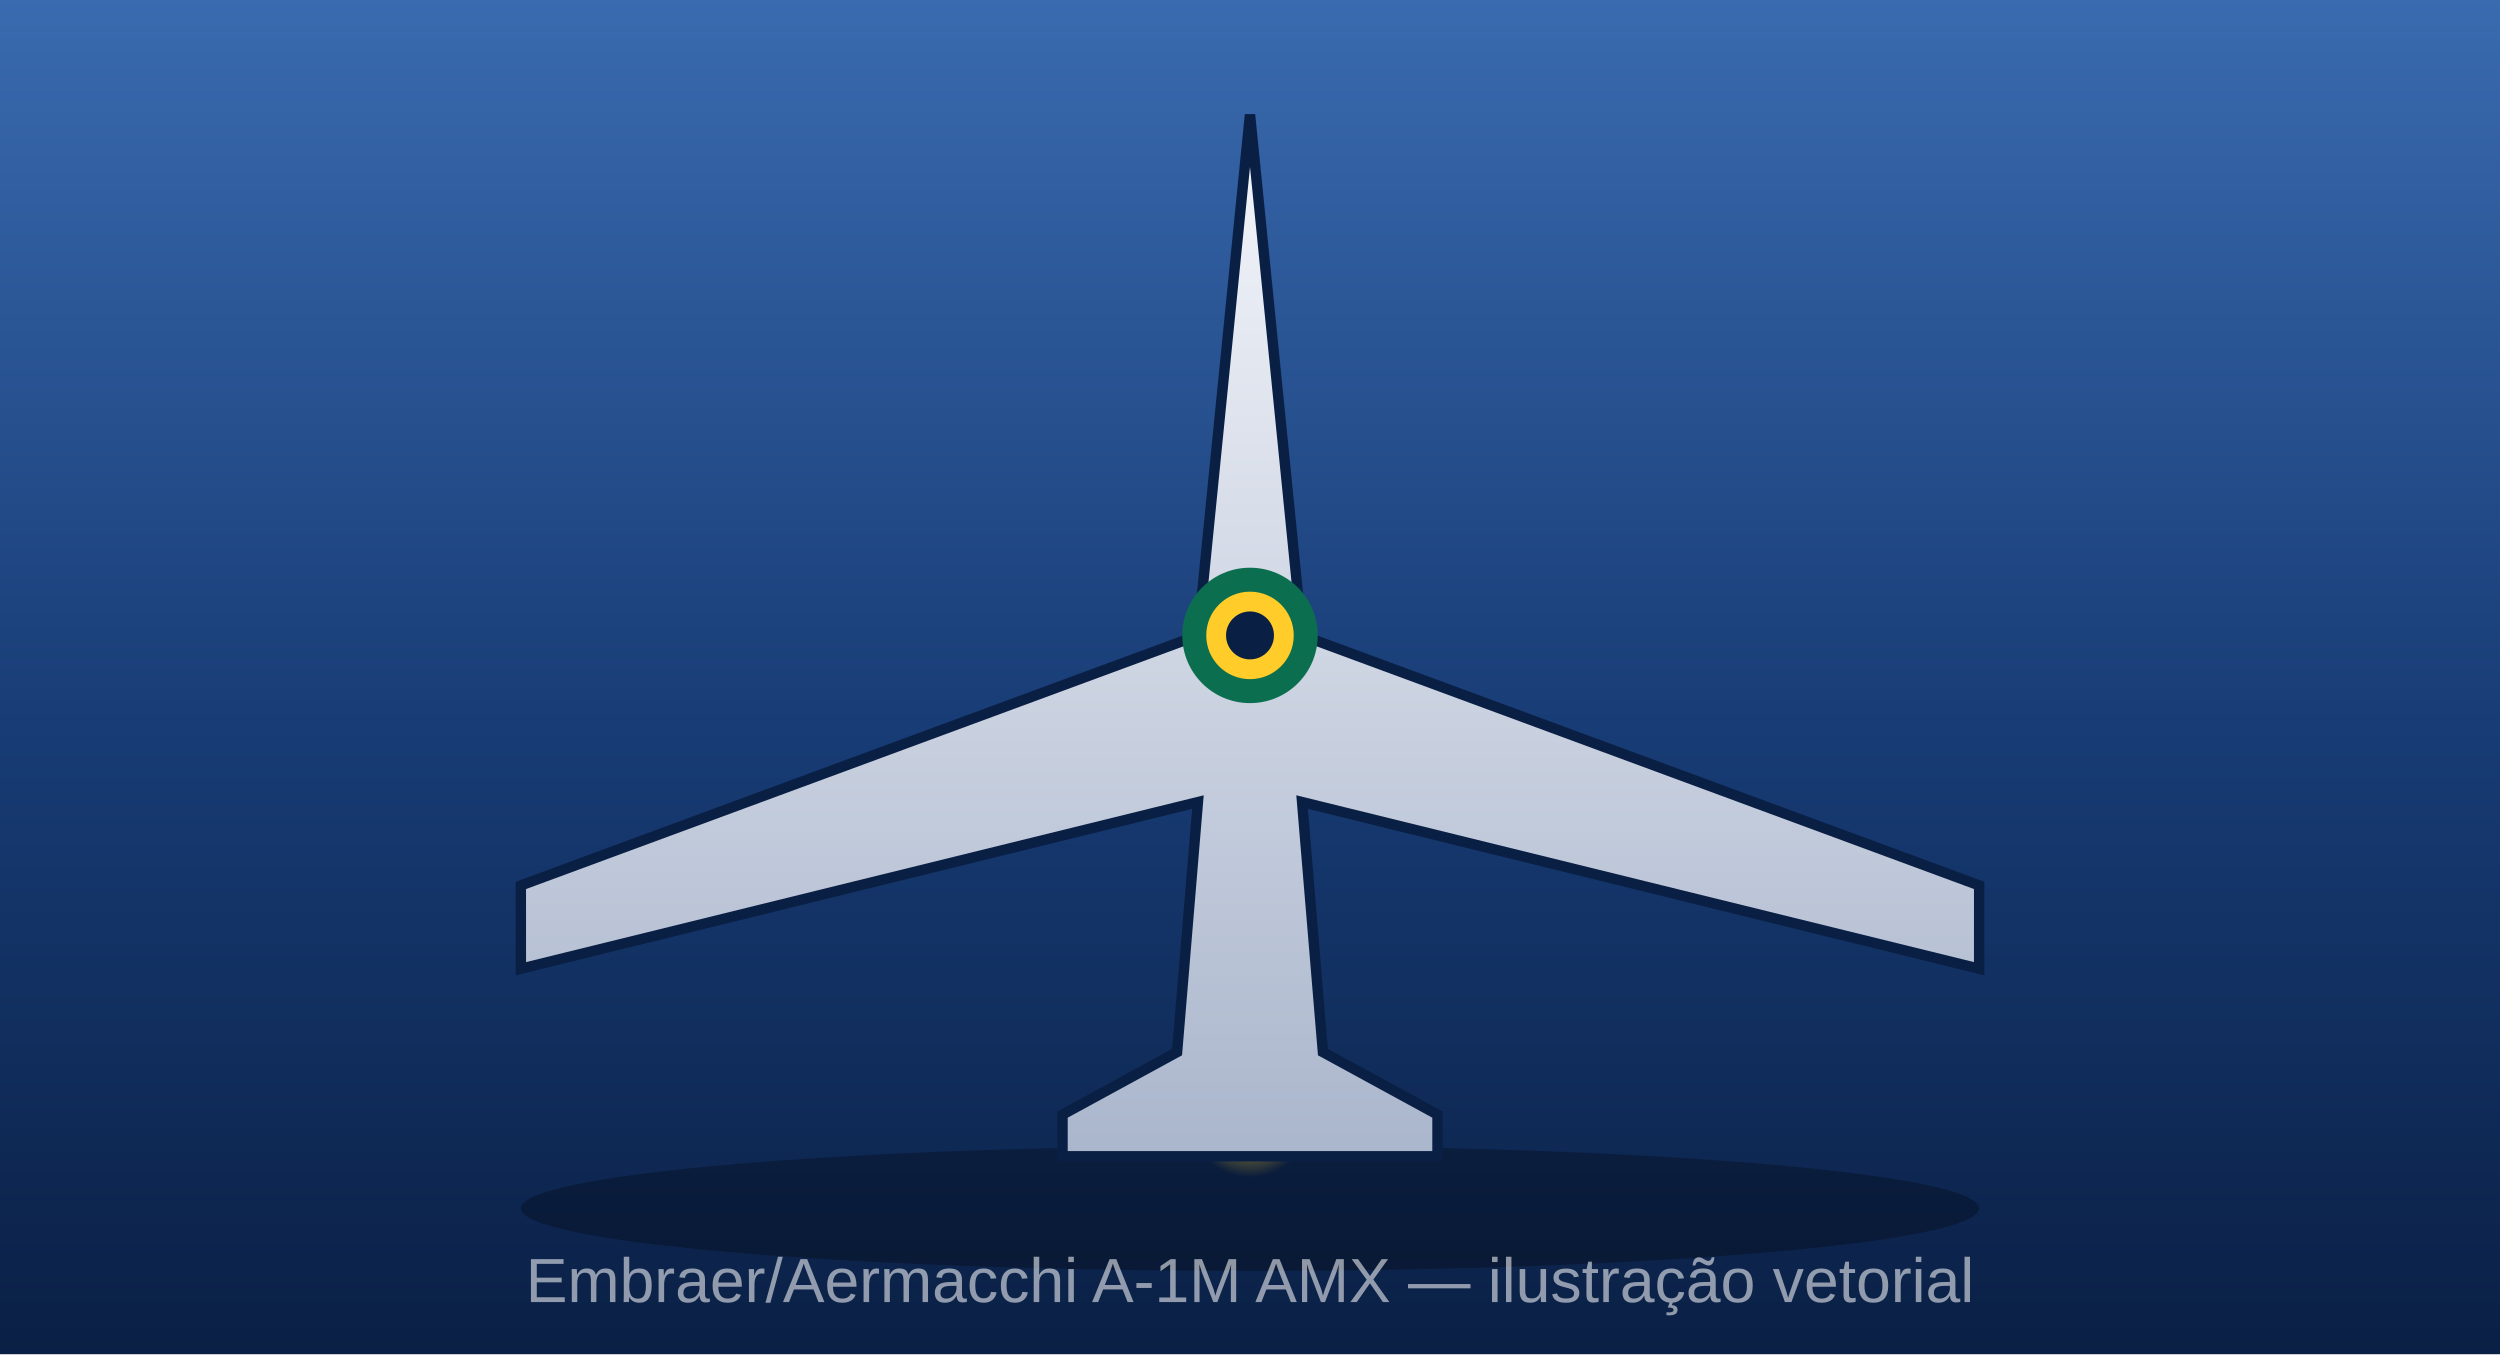
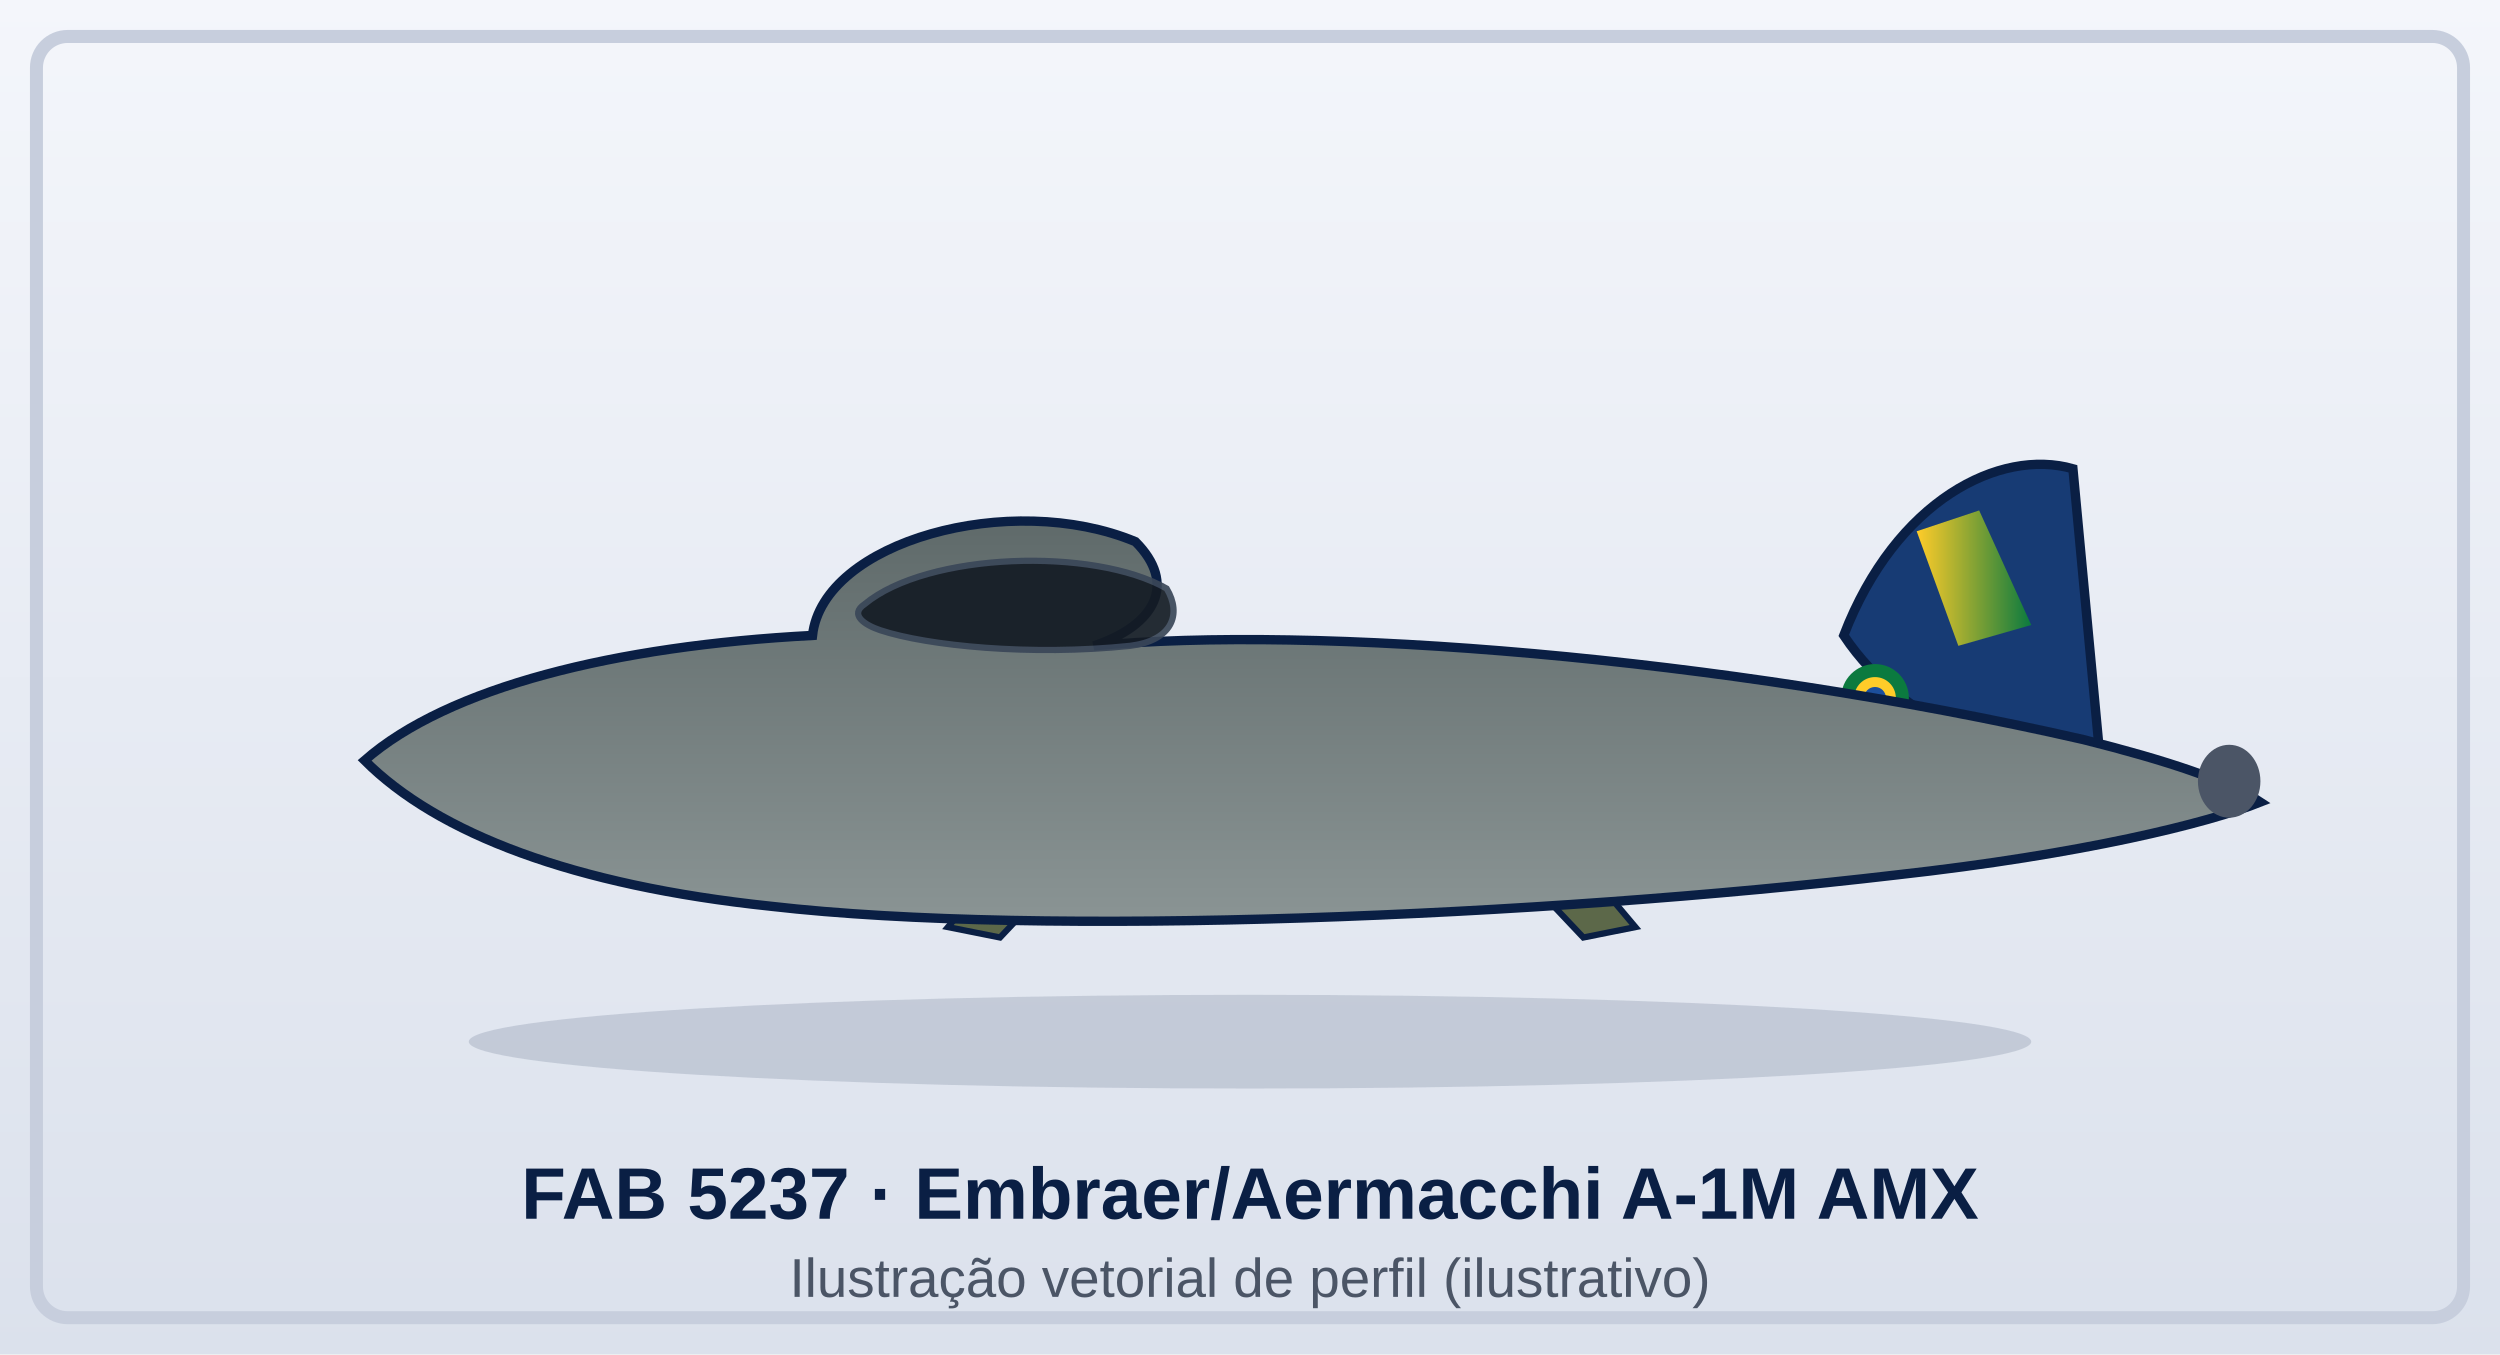
<svg xmlns="http://www.w3.org/2000/svg" viewBox="0 0 480 260">
  <defs>
-     <linearGradient id="sky" x1="0" y1="0" x2="0" y2="1">
-       <stop offset="0%" stop-color="#3a6bb0" />
-       <stop offset="55%" stop-color="#173b74" />
-       <stop offset="100%" stop-color="#0a1f44" />
+     <linearGradient id="mat" x1="0" y1="0" x2="0" y2="1">
+       <stop offset="0%" stop-color="#f4f6fb" />
+       <stop offset="100%" stop-color="#dbe1ec" />
    </linearGradient>
-     <linearGradient id="metal" x1="0" y1="0" x2="0" y2="1">
-       <stop offset="0%" stop-color="#f4f6fb" />
-       <stop offset="100%" stop-color="#aab6cc" />
+     <linearGradient id="body" x1="0" y1="0" x2="0" y2="1">
+       <stop offset="0%" stop-color="#5f6a6a" />
+       <stop offset="100%" stop-color="#8a9494" />
    </linearGradient>
-     <radialGradient id="glow" cx="50%" cy="50%" r="50%">
-       <stop offset="0%" stop-color="#ffcc29" stop-opacity="0.9" />
-       <stop offset="100%" stop-color="#ffcc29" stop-opacity="0" />
-     </radialGradient>
+     <linearGradient id="stripe" x1="0" y1="0" x2="1" y2="0">
+       <stop offset="0%" stop-color="#ffcc29" />
+       <stop offset="100%" stop-color="#0b7a3f" />
+     </linearGradient>
  </defs>
-   <rect width="480" height="260" fill="url(#sky)" />
-   <ellipse cx="240" cy="232" rx="140" ry="12" fill="#000" opacity="0.28" />
-   <circle cx="240" cy="214" r="12" fill="url(#glow)" />
-   <g transform="translate(40 6) scale(2)" fill="url(#metal)" stroke="#0a1f44" stroke-width="1">
-     <path d="M100 8 L105 58 L170 82 L170 90 L105 74 L107 98 L118 104 L118 108 L82 108 L82 104 L93 98 L95 74 L30 90 L30 82 L95 58 Z" />
-     <g stroke="none">
-       <circle cx="100" cy="58" r="6.5" fill="#0b6e4f" />
-       <circle cx="100" cy="58" r="4.2" fill="#ffcc29" />
-       <circle cx="100" cy="58" r="2.3" fill="#0a1f44" />
-     </g>
-   </g>
-   <text x="240" y="250" text-anchor="middle" font-family="Segoe UI, Arial, sans-serif" font-size="12" fill="#ffffff" opacity="0.55">Embraer/Aermacchi A-1M AMX — ilustração vetorial</text>
+   <rect width="480" height="260" fill="url(#mat)" />
+   <rect x="7" y="7" width="466" height="246" rx="6" fill="none" stroke="#c7cedd" stroke-width="2.5" />
+   <ellipse cx="240" cy="200" rx="150" ry="9" fill="#0a1f44" opacity="0.14" />
+   <path d="M200,132 L296,132 L296,140 L200,140 Z" fill="#5c6849" stroke="#0a1f44" stroke-width="1.8" />
+   <path d="M214,140 L182,178 L192,180 L226,144 Z" fill="#5c6849" stroke="#0a1f44" stroke-width="1.2" />
+   <path d="M282,140 L314,178 L304,180 L270,144 Z" fill="#5c6849" stroke="#0a1f44" stroke-width="1.2" />
+   <path d="M372,148 L410,154 L376,161 Z" fill="url(#body)" stroke="#0a1f44" stroke-width="1.8" />
+   <path d="M354,122 C364,96 384,86 398,90 L404,154 C387,145 366,140 354,122 Z" fill="#173b74" stroke="#0a1f44" stroke-width="1.8" />
+   <path d="M368,102 L380,98 L390,120 L376,124 Z" fill="url(#stripe)" />
+   <circle cx="360" cy="134" r="6.5" fill="#0b7a3f" />
+   <circle cx="360" cy="134" r="4.0" fill="#ffcc29" />
+   <circle cx="360" cy="134" r="2.1" fill="#1c4f9c" />
+   <path d="M70,146 C86,132 118,124 156,122 C158,104 194,94 218,104 C226,112 222,120 210,124            C252,120 330,126 400,142 C416,146 428,150 434,154 C424,158 400,164 364,168            C296,176 200,180 148,174 C110,170 84,160 70,146 Z" fill="url(#body)" stroke="#0a1f44" stroke-width="1.8" />
+   <path d="M166,116 C178,106 210,105 224,113 C227,118 225,123 217,124 C198,126 178,124 169,121 C166,120 163,118 166,116 Z" fill="#141b24" opacity="0.92" stroke="#3a4658" stroke-width="1.2" />
+   <ellipse cx="428" cy="150" rx="6" ry="7" fill="#4b5566" />
+   <text x="240" y="234" text-anchor="middle" font-family="Segoe UI, Arial, sans-serif" font-size="14" font-weight="700" fill="#0a1f44">FAB 5237 · Embraer/Aermacchi A-1M AMX</text>
+   <text x="240" y="249" text-anchor="middle" font-family="Segoe UI, Arial, sans-serif" font-size="10.5" fill="#4b5566">Ilustração vetorial de perfil (ilustrativo)</text>
</svg>
